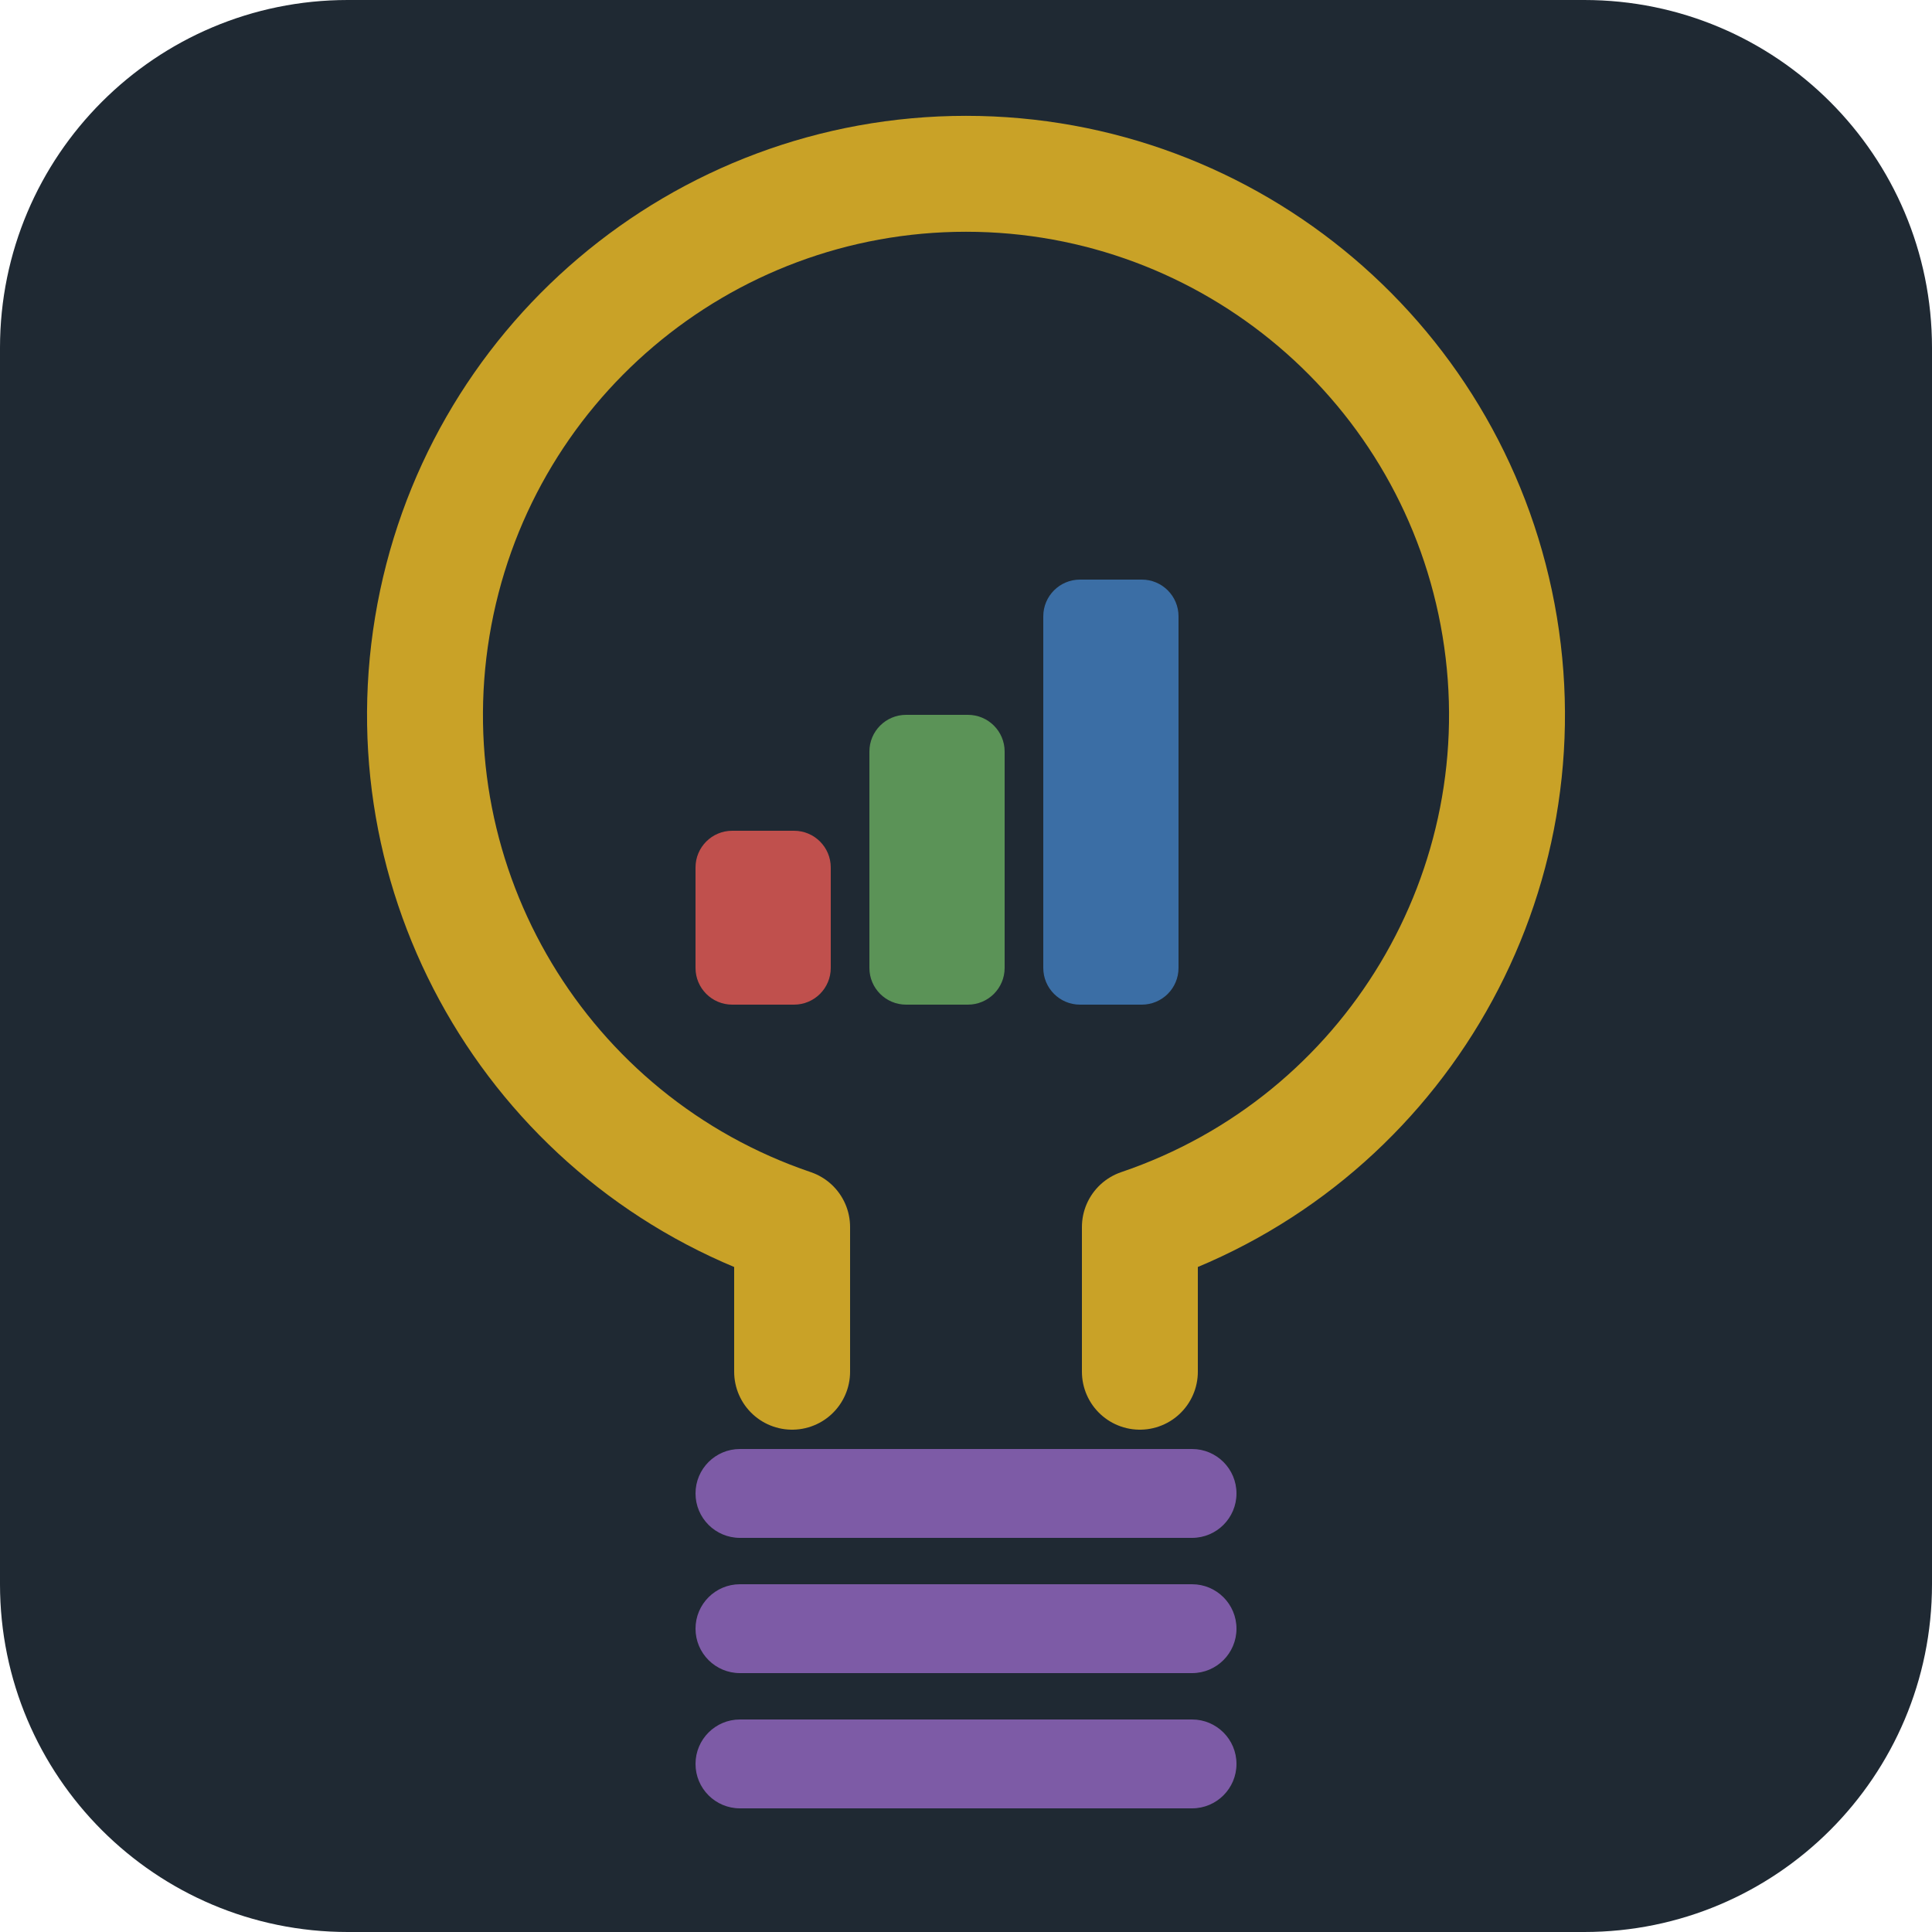
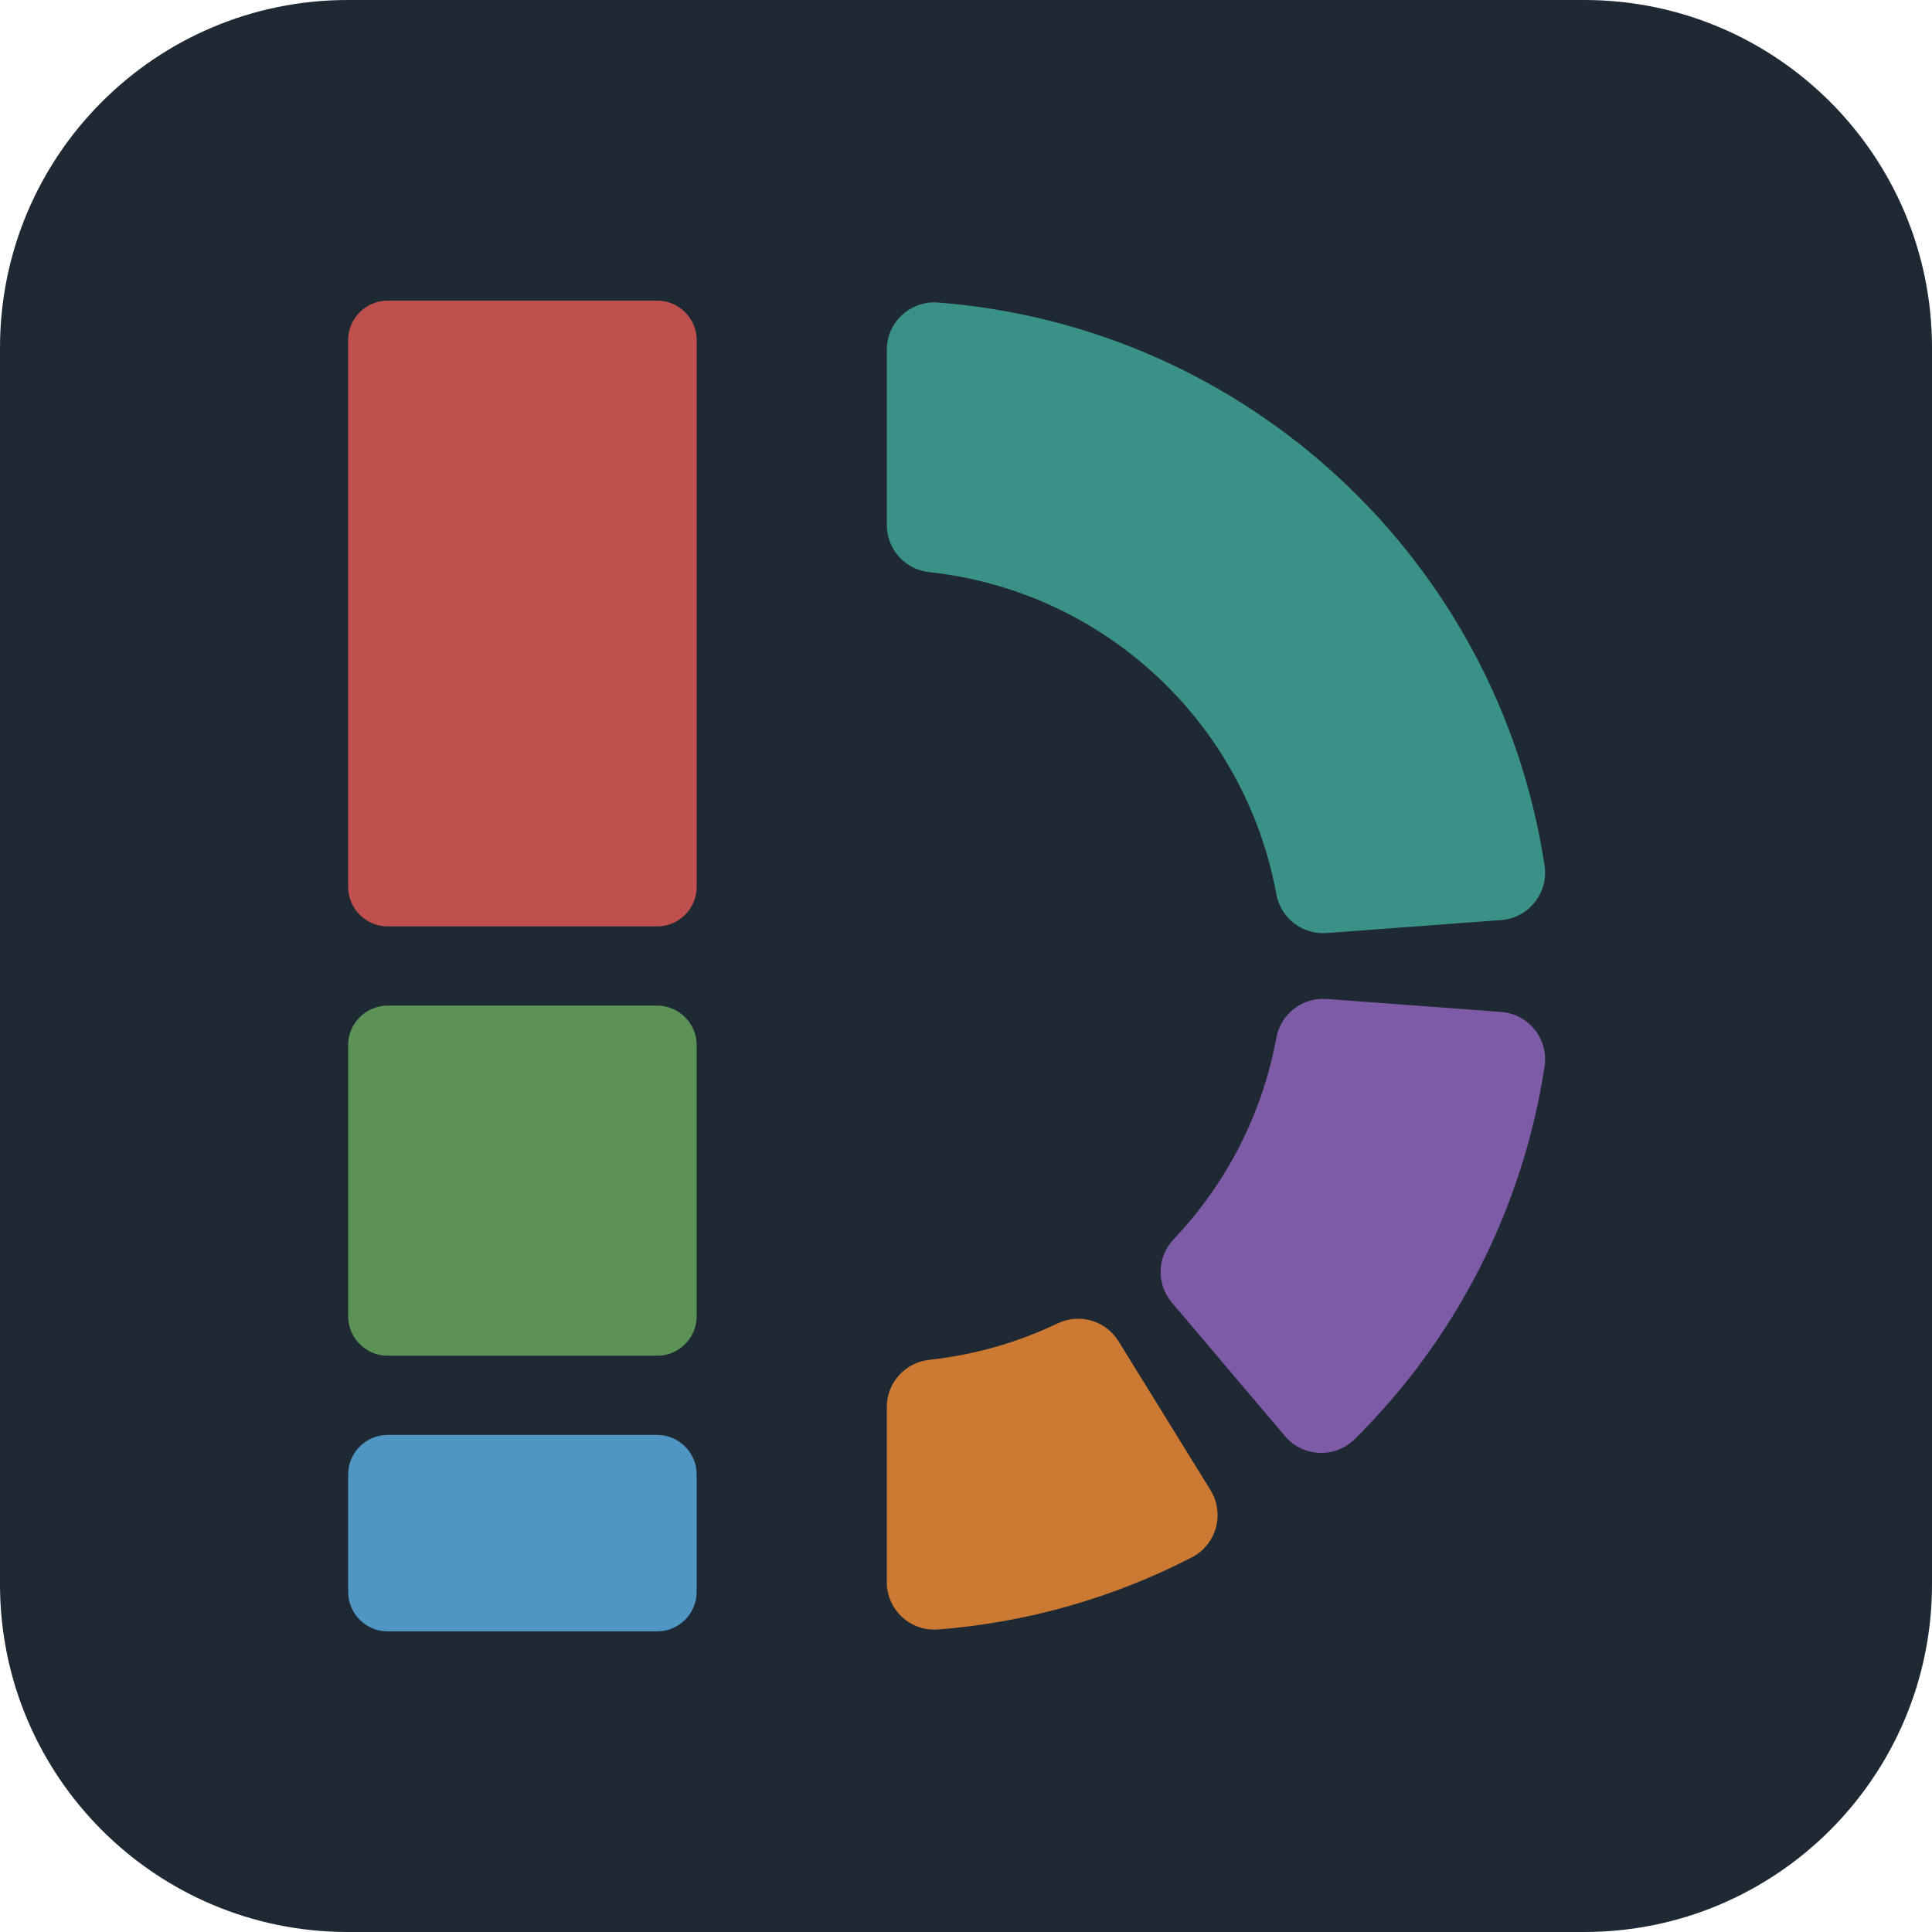
<svg xmlns="http://www.w3.org/2000/svg" viewBox="0 0 100 100">
  <rect width="100" height="100" rx="18" fill="#1f2933" />
-   <path d="M41 71 L41 63.51 A28 28 0 1 1 59 63.51 L59 71" fill="none" stroke="#c9a227" stroke-width="6" stroke-linecap="round" stroke-linejoin="round" />
-   <rect x="36" y="43" width="7" height="9" rx="1.9" fill="#c0504d" />
-   <rect x="45" y="37" width="7" height="15" rx="1.9" fill="#5b9357" />
-   <rect x="54" y="30" width="7" height="22" rx="1.9" fill="#3b6ea5" />
-   <rect x="36" y="75" width="28" height="4.6" rx="2.3" fill="#7d5ba6" />
-   <rect x="36" y="82" width="28" height="4.6" rx="2.3" fill="#7d5ba6" />
-   <rect x="36" y="89" width="28" height="4.6" rx="2.3" fill="#7d5ba6" />
+   <g transform="translate(9 9) scale(0.82)">
+     <rect x="11" y="8" width="22" height="39.5" rx="2.5" fill="#c0504d" />
+     <rect x="11" y="52.5" width="22" height="22.1" rx="2.5" fill="#5b9357" />
+     <rect x="11" y="79.6" width="22" height="12.4" rx="2.5" fill="#4f96c4" />
+     <path fill="#3a9188" d="M45 11.12 A3 3 0 0 1 48.23 8.12 A42 42 0 0 1 86.52 43.65 A3 3 0 0 1 83.78 47.10 L72.76 47.92 A3 3 0 0 1 69.59 45.47 A25 25 0 0 0 47.68 25.14 A3 3 0 0 1 45 22.16 Z" />
+     <path fill="#7d5ba6" d="M83.78 52.90 A3 3 0 0 1 86.52 56.35 A42 42 0 0 1 74.53 79.87 A3 3 0 0 1 70.13 79.67 L62.99 71.24 A3 3 0 0 1 63.12 67.23 A25 25 0 0 0 69.59 54.53 A3 3 0 0 1 72.76 52.08 Z" />
+     <path fill="#cc7a33" d="M65.43 83.08 A3 3 0 0 1 64.27 87.32 A42 42 0 0 1 48.23 91.88 A3 3 0 0 1 45 88.88 L45 77.84 A3 3 0 0 1 47.68 74.86 A25 25 0 0 0 55.78 72.56 A3 3 0 0 1 59.63 73.69 Z" />
+   </g>
</svg>
